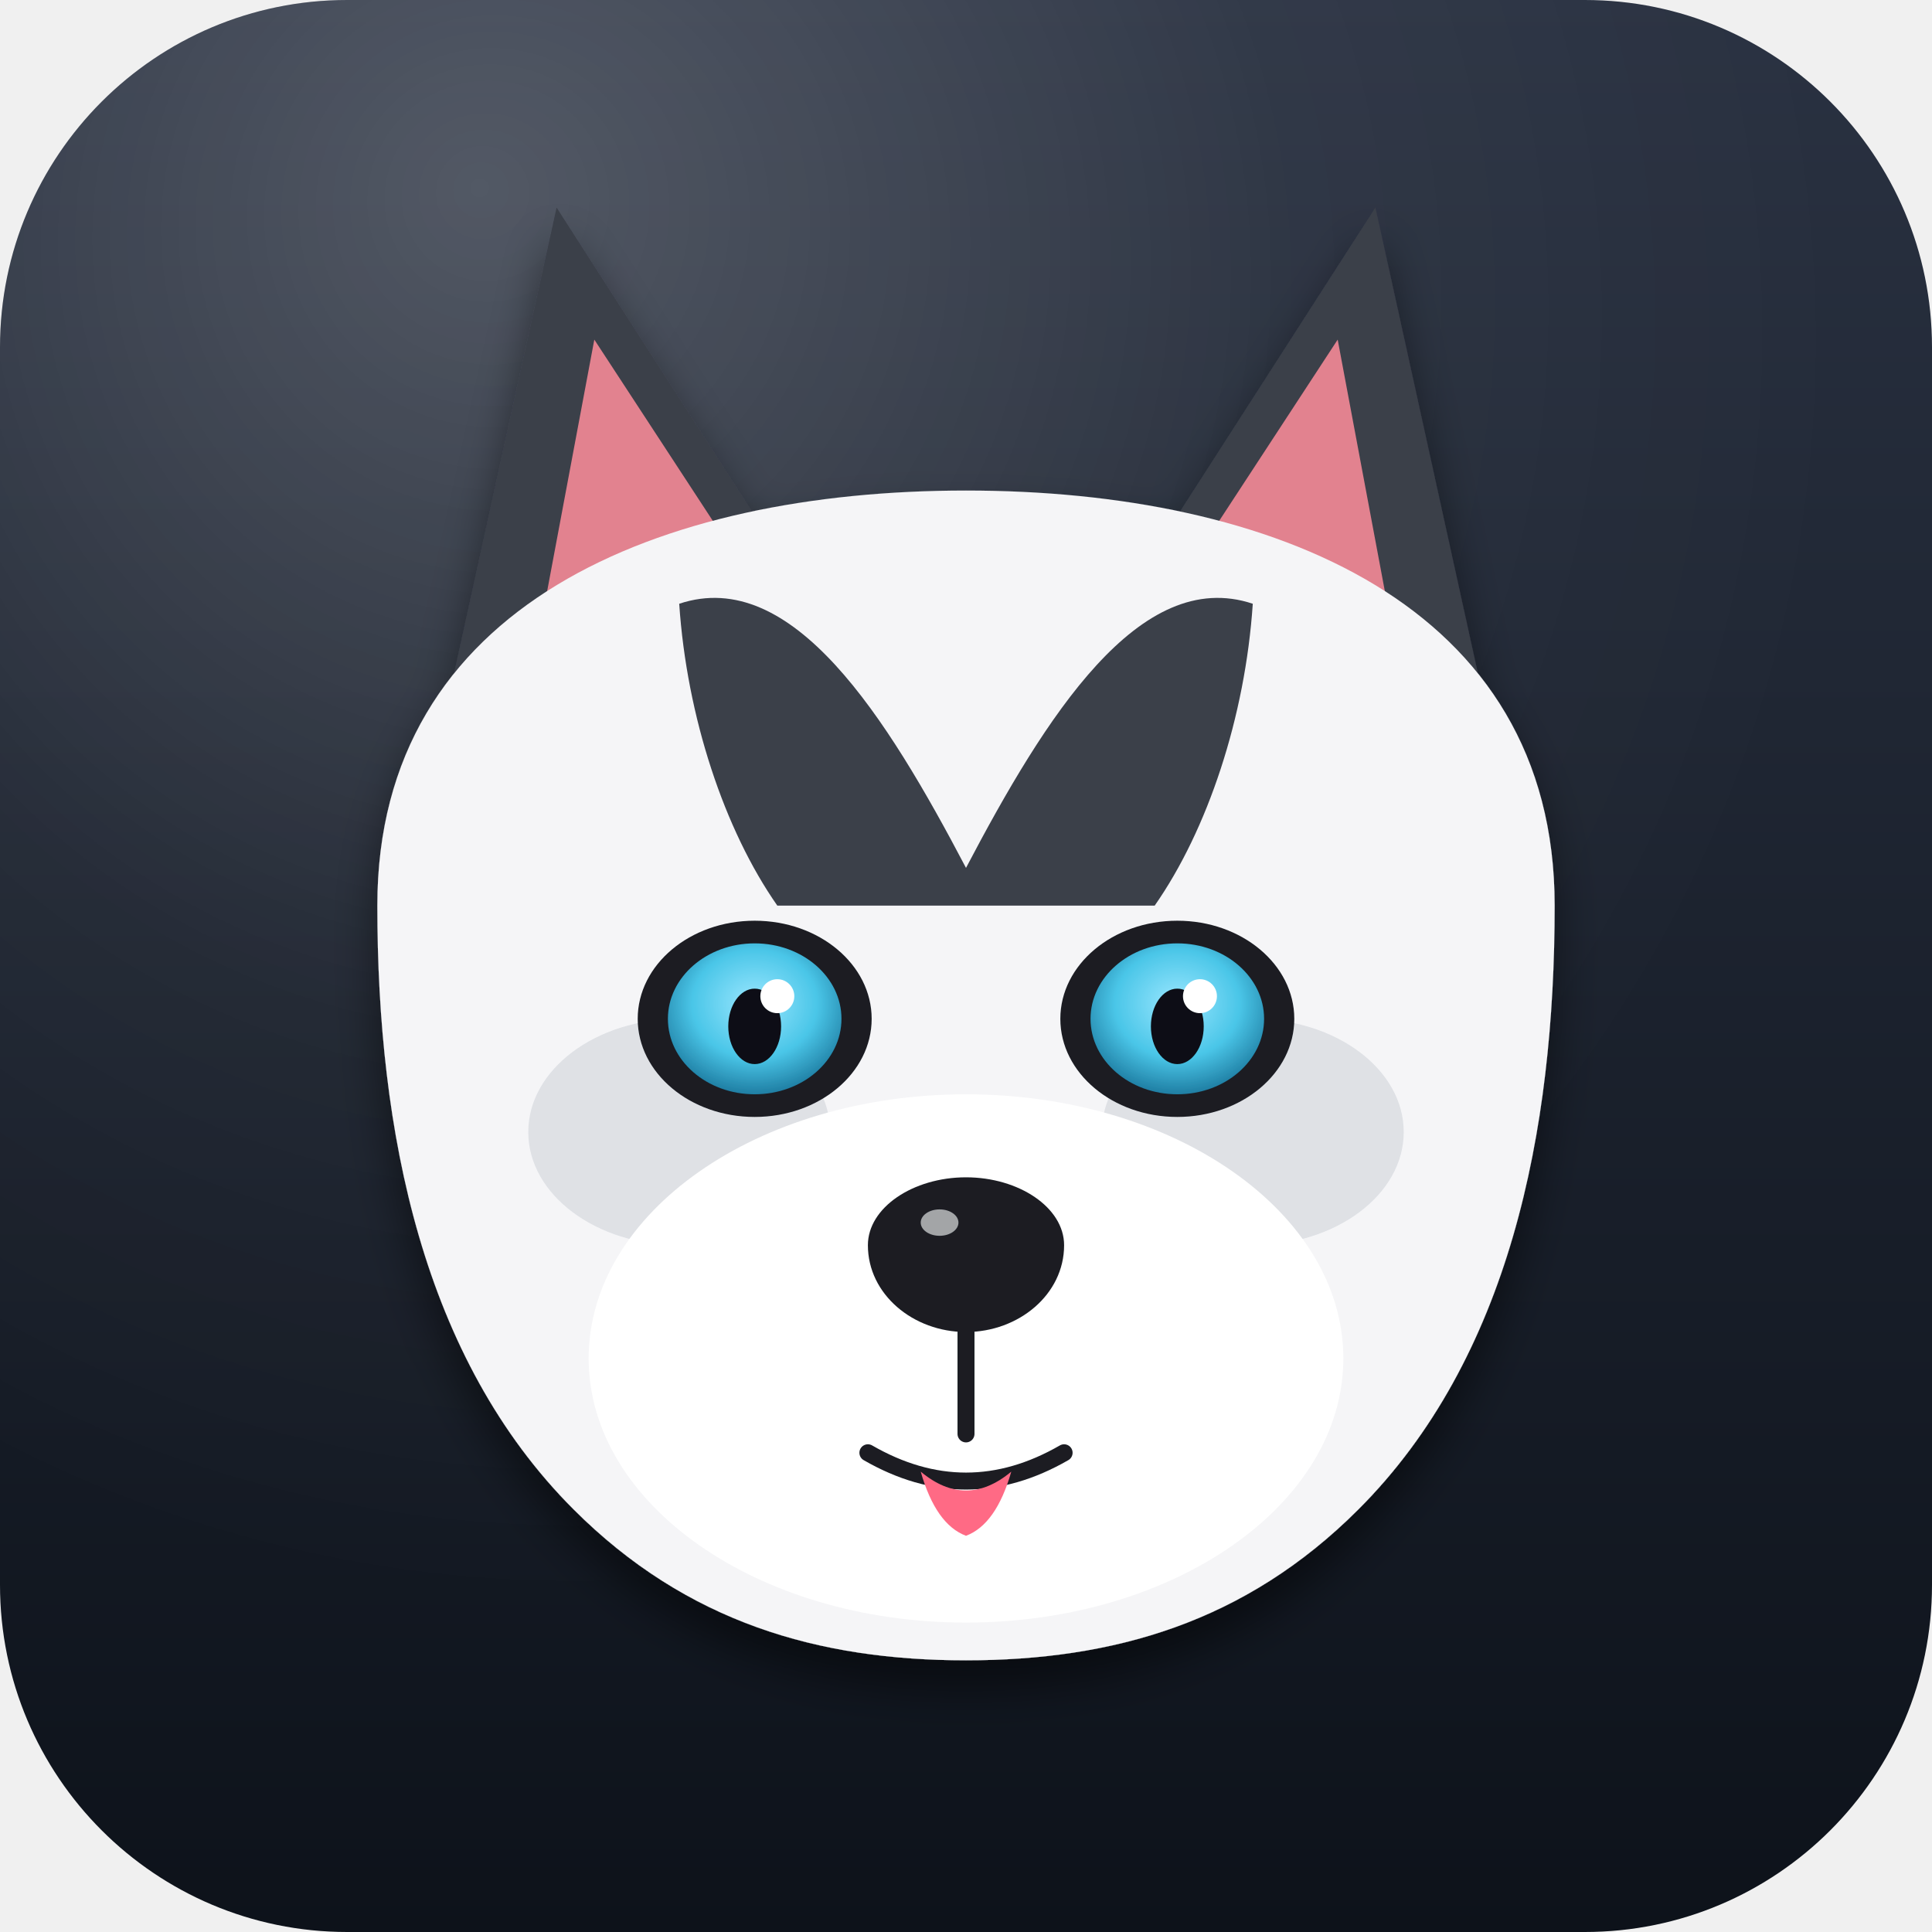
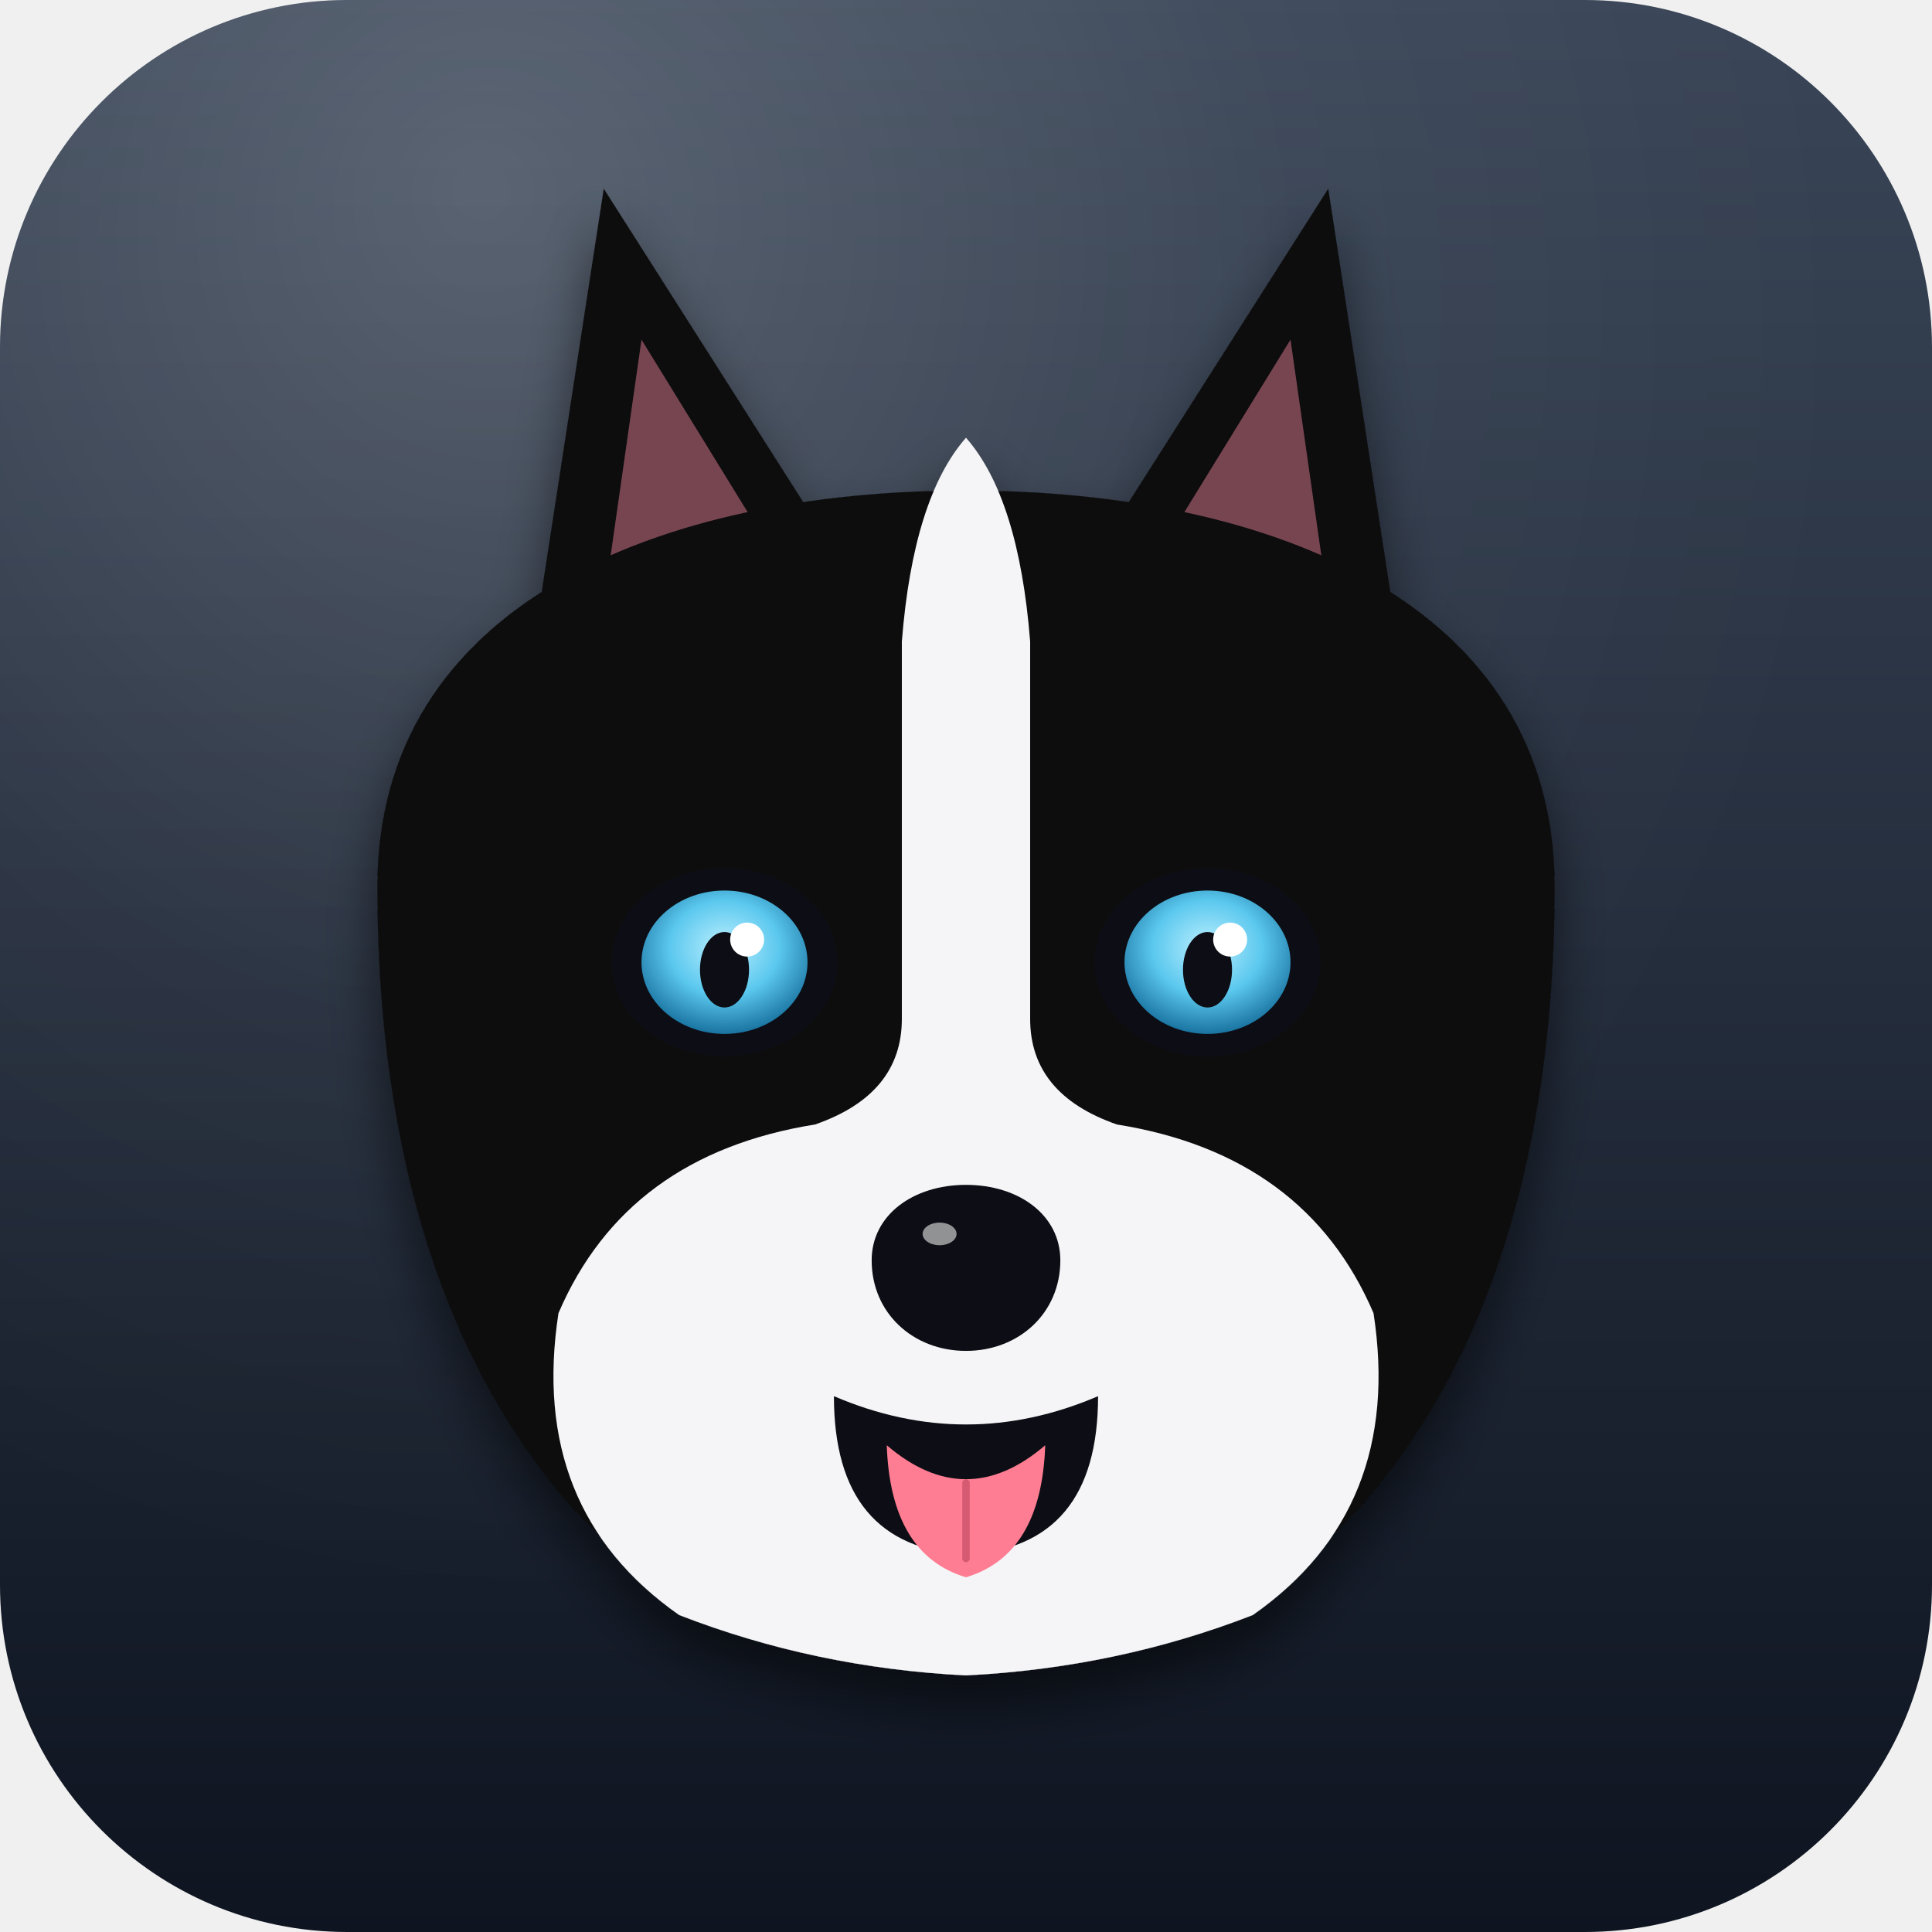
<svg xmlns="http://www.w3.org/2000/svg" viewBox="0 0 1024 1024" width="1024" height="1024">
  <defs>
    <linearGradient id="bg" x1="0" y1="0" x2="0" y2="1">
-       <stop offset="0%" stop-color="#2a3242" />
-       <stop offset="100%" stop-color="#0d121a" />
+       <stop offset="0%" stop-color="#3a4658" />
+       <stop offset="100%" stop-color="#0e1420" />
    </linearGradient>
    <radialGradient id="bgGlow" cx="0.30" cy="0.18" r="0.65" fx="0.25" fy="0.10">
-       <stop offset="0%" stop-color="#ffffff" stop-opacity="0.20" />
+       <stop offset="0%" stop-color="#ffffff" stop-opacity="0.18" />
      <stop offset="60%" stop-color="#ffffff" stop-opacity="0.04" />
      <stop offset="100%" stop-color="#ffffff" stop-opacity="0" />
    </radialGradient>
    <radialGradient id="eye" cx="0.5" cy="0.4" r="0.6">
-       <stop offset="0%" stop-color="#9be7ff" />
-       <stop offset="60%" stop-color="#4ac6e8" />
-       <stop offset="100%" stop-color="#1f7ea3" />
+       <stop offset="0%" stop-color="#bdf0ff" />
+       <stop offset="55%" stop-color="#5bc8ee" />
+       <stop offset="100%" stop-color="#1a73a0" />
    </radialGradient>
    <filter id="dropShadow" x="-15%" y="-10%" width="130%" height="130%">
-       <feGaussianBlur in="SourceAlpha" stdDeviation="12" />
-       <feOffset dx="0" dy="14" result="off" />
+       <feGaussianBlur in="SourceAlpha" stdDeviation="14" />
+       <feOffset dx="0" dy="16" />
      <feComponentTransfer>
-         <feFuncA type="linear" slope="0.5" />
+         <feFuncA type="linear" slope="0.55" />
      </feComponentTransfer>
      <feMerge>
        <feMergeNode />
        <feMergeNode in="SourceGraphic" />
      </feMerge>
    </filter>
  </defs>
  <rect x="0" y="0" width="1024" height="1024" rx="184" ry="184" fill="url(#bg)" />
  <rect x="0" y="0" width="1024" height="1024" rx="184" ry="184" fill="url(#bgGlow)" />
  <g filter="url(#dropShadow)">
-     <path d="M 240 360              L 295 110              L 430 320              Z" fill="#3b3f4a" />
-     <path d="M 285 340              L 315 180              L 400 310              Z" fill="#ff8e9b" opacity="0.85" />
-     <path d="M 784 360              L 729 110              L 594 320              Z" fill="#3b3f4a" />
-     <path d="M 739 340              L 709 180              L 624 310              Z" fill="#ff8e9b" opacity="0.85" />
-     <path d="M 200 480              C 200 320, 350 260, 512 260              C 674 260, 824 320, 824 480              C 824 600, 800 720, 720 800              C 660 860, 590 880, 512 880              C 434 880, 364 860, 304 800              C 224 720, 200 600, 200 480 Z" fill="#f5f5f7" />
-     <path d="M 360 320              C 420 300, 470 380, 512 460              C 554 380, 604 300, 664 320              C 660 380, 640 440, 612 480              L 412 480              C 384 440, 364 380, 360 320 Z" fill="#3b3f4a" />
-     <ellipse cx="360" cy="600" rx="80" ry="60" fill="#dadde2" opacity="0.85" />
-     <ellipse cx="664" cy="600" rx="80" ry="60" fill="#dadde2" opacity="0.85" />
-     <ellipse cx="400" cy="540" rx="62" ry="52" fill="#1a1d24" />
-     <ellipse cx="624" cy="540" rx="62" ry="52" fill="#1a1d24" />
-     <ellipse cx="400" cy="540" rx="46" ry="40" fill="url(#eye)" />
-     <ellipse cx="624" cy="540" rx="46" ry="40" fill="url(#eye)" />
-     <ellipse cx="400" cy="544" rx="14" ry="20" fill="#0a1015" />
-     <ellipse cx="624" cy="544" rx="14" ry="20" fill="#0a1015" />
-     <circle cx="412" cy="528" r="9" fill="#ffffff" />
-     <circle cx="636" cy="528" r="9" fill="#ffffff" />
-     <ellipse cx="512" cy="720" rx="200" ry="140" fill="#ffffff" />
-     <path d="M 460 660              C 460 640, 484 624, 512 624              C 540 624, 564 640, 564 660              C 564 686, 540 706, 512 706              C 484 706, 460 686, 460 660 Z" fill="#1a1d24" />
-     <ellipse cx="498" cy="648" rx="10" ry="7" fill="#ffffff" opacity="0.6" />
-     <path d="M 512 706              V 760" stroke="#1a1d24" stroke-width="9" stroke-linecap="round" fill="none" />
-     <path d="M 460 770              Q 512 800, 564 770" stroke="#1a1d24" stroke-width="9" stroke-linecap="round" fill="none" />
-     <path d="M 488 780              Q 512 800, 536 780              Q 528 808, 512 814              Q 496 808, 488 780 Z" fill="#ff6b85" />
+     <path d="M 280 360              L 320 100              L 460 320 Z" fill="#0c0c10" />
+     <path d="M 320 320              L 340 180              L 420 310 Z" fill="#a45d6b" opacity="0.7" />
+     <path d="M 744 360              L 704 100              L 564 320 Z" fill="#0c0c10" />
+     <path d="M 704 320              L 684 180              L 604 310 Z" fill="#a45d6b" opacity="0.7" />
+     <path d="M 200 470              C 200 320, 350 260, 512 260              C 674 260, 824 320, 824 470              C 824 590, 798 712, 720 800              C 658 866, 588 884, 512 884              C 436 884, 366 866, 304 800              C 226 712, 200 590, 200 470 Z" fill="#0c0c10" />
+     <path d="M 512 232              Q 484 264, 478 340              L 478 540              Q 478 580, 432 596              Q 332 612, 296 696              Q 280 800, 360 856              Q 432 884, 512 888              Q 592 884, 664 856              Q 744 800, 728 696              Q 692 612, 592 596              Q 546 580, 546 540              L 546 340              Q 540 264, 512 232 Z" fill="#f5f5f7" />
+     <ellipse cx="384" cy="510" rx="60" ry="50" fill="#0a0d12" />
+     <ellipse cx="640" cy="510" rx="60" ry="50" fill="#0a0d12" />
+     <ellipse cx="384" cy="510" rx="44" ry="38" fill="url(#eye)" />
+     <ellipse cx="640" cy="510" rx="44" ry="38" fill="url(#eye)" />
+     <ellipse cx="384" cy="514" rx="13" ry="20" fill="#0a0d12" />
+     <ellipse cx="640" cy="514" rx="13" ry="20" fill="#0a0d12" />
+     <circle cx="396" cy="498" r="9" fill="#ffffff" />
+     <circle cx="652" cy="498" r="9" fill="#ffffff" />
+     <path d="M 462 668              C 462 644, 484 628, 512 628              C 540 628, 562 644, 562 668              C 562 696, 540 716, 512 716              C 484 716, 462 696, 462 668 Z" fill="#0a0d12" />
+     <ellipse cx="498" cy="654" rx="9" ry="6" fill="#ffffff" opacity="0.55" />
+     <path d="M 442 740              Q 512 770, 582 740              Q 582 820, 512 824              Q 442 820, 442 740 Z" fill="#0a0d12" />
+     <path d="M 470 766              Q 512 802, 554 766              Q 552 824, 512 836              Q 472 824, 470 766 Z" fill="#ff7d92" />
+     <path d="M 512 786 V 826" stroke="#d65a72" stroke-width="4" stroke-linecap="round" fill="none" />
  </g>
</svg>
